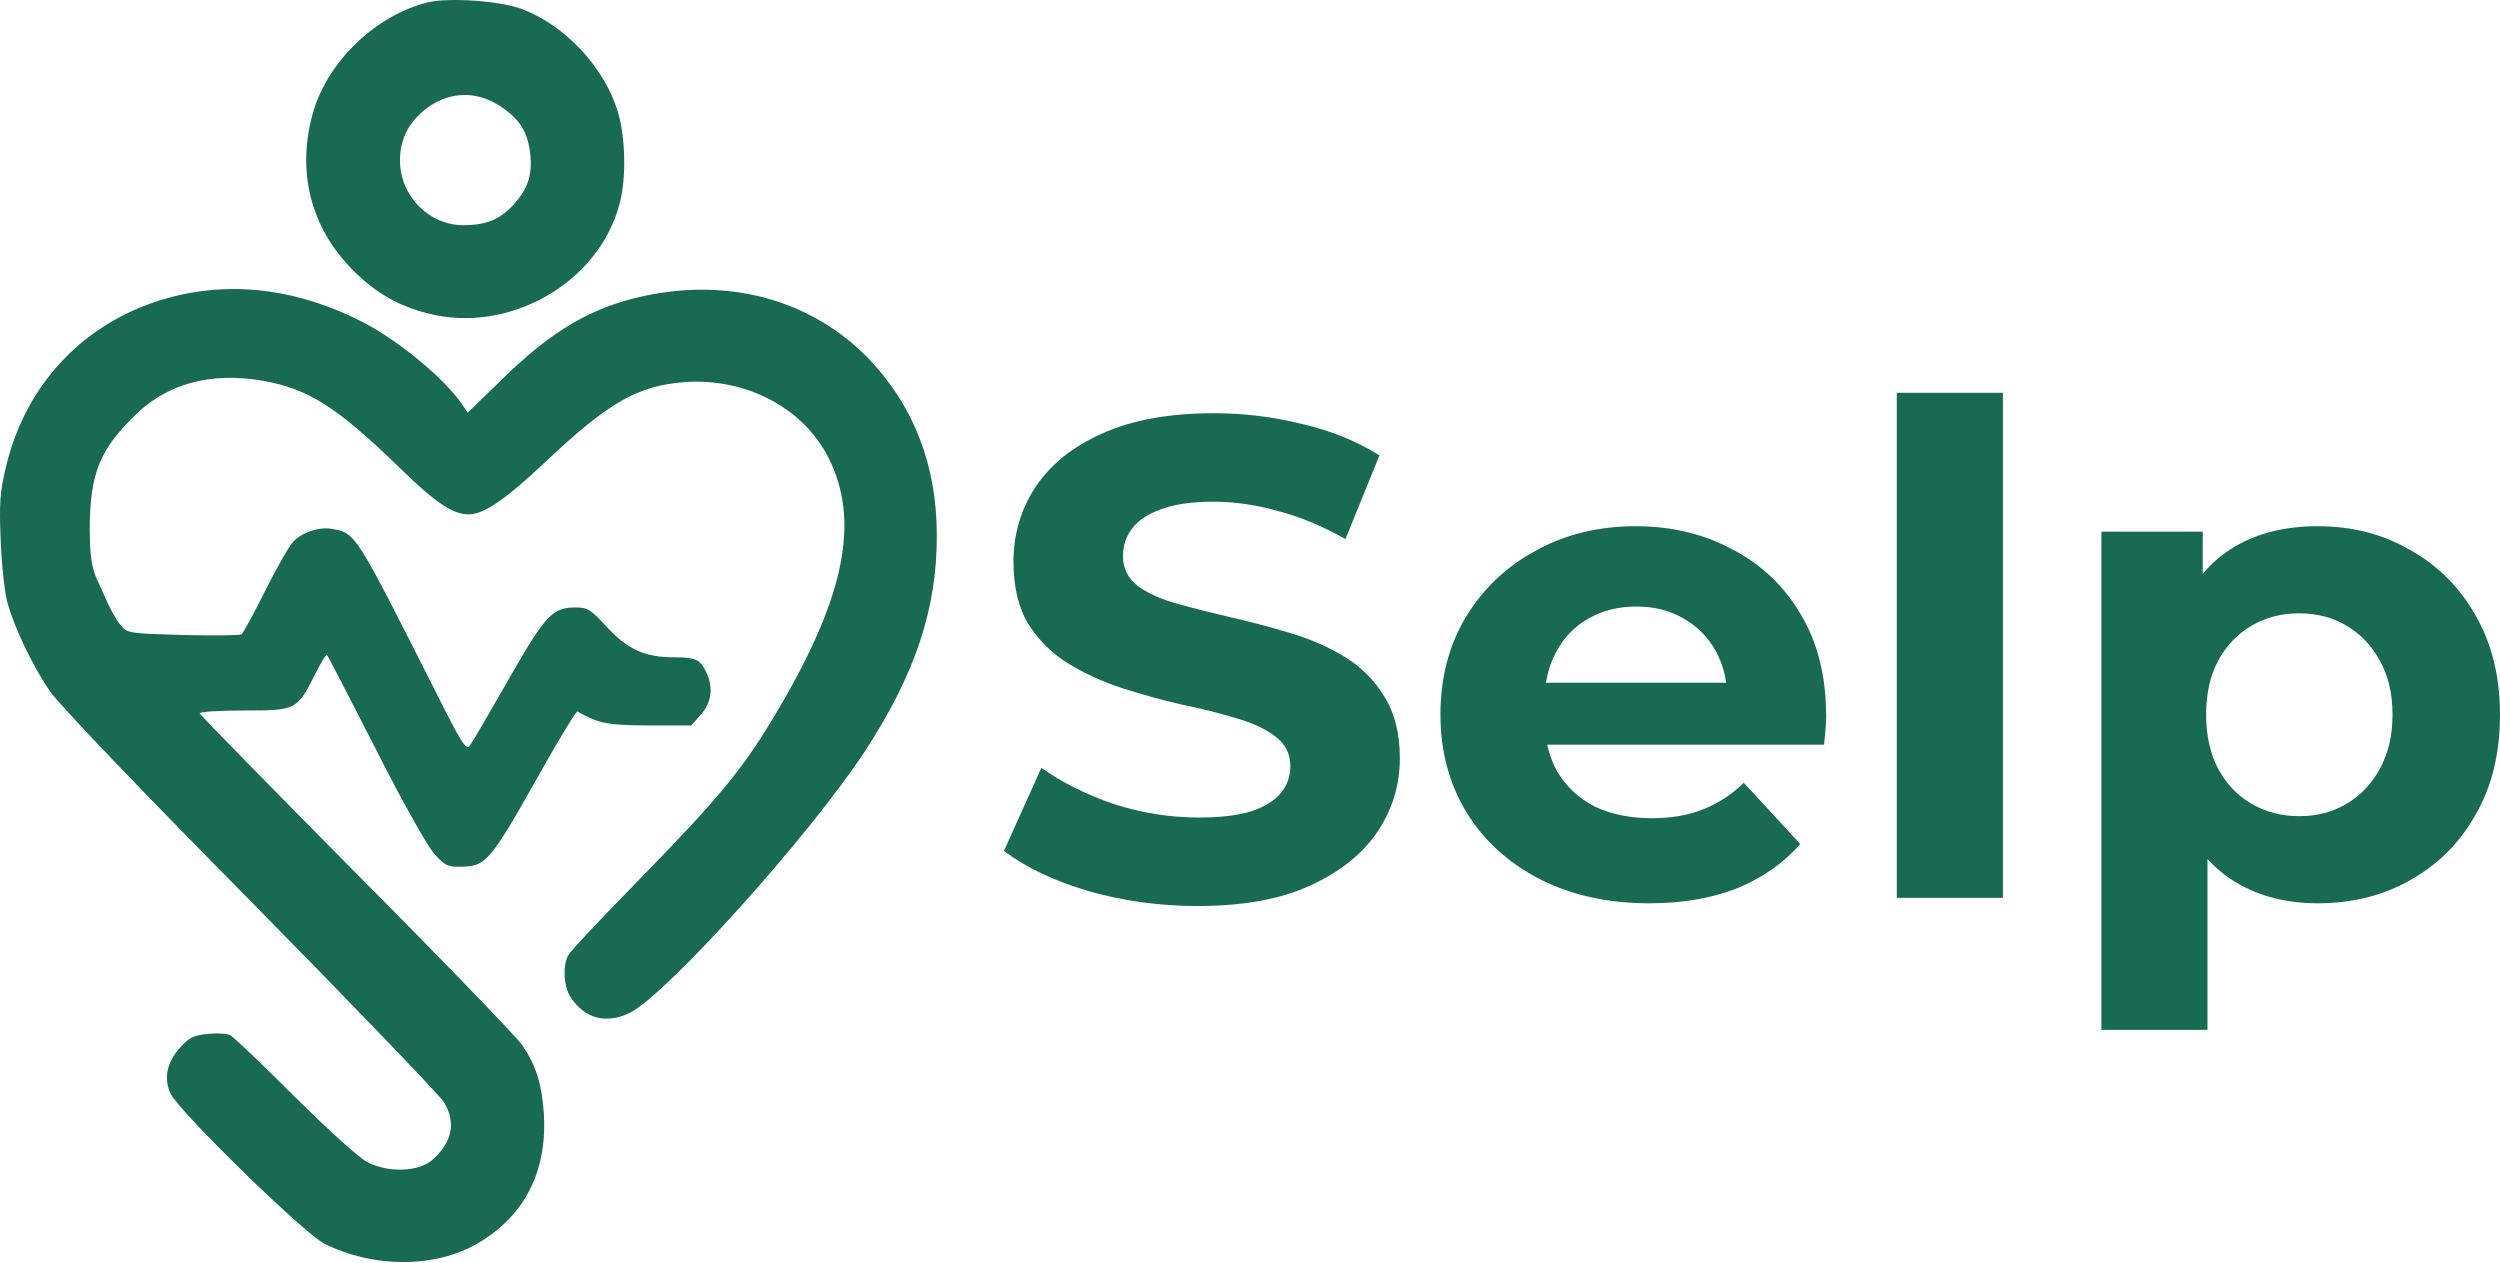
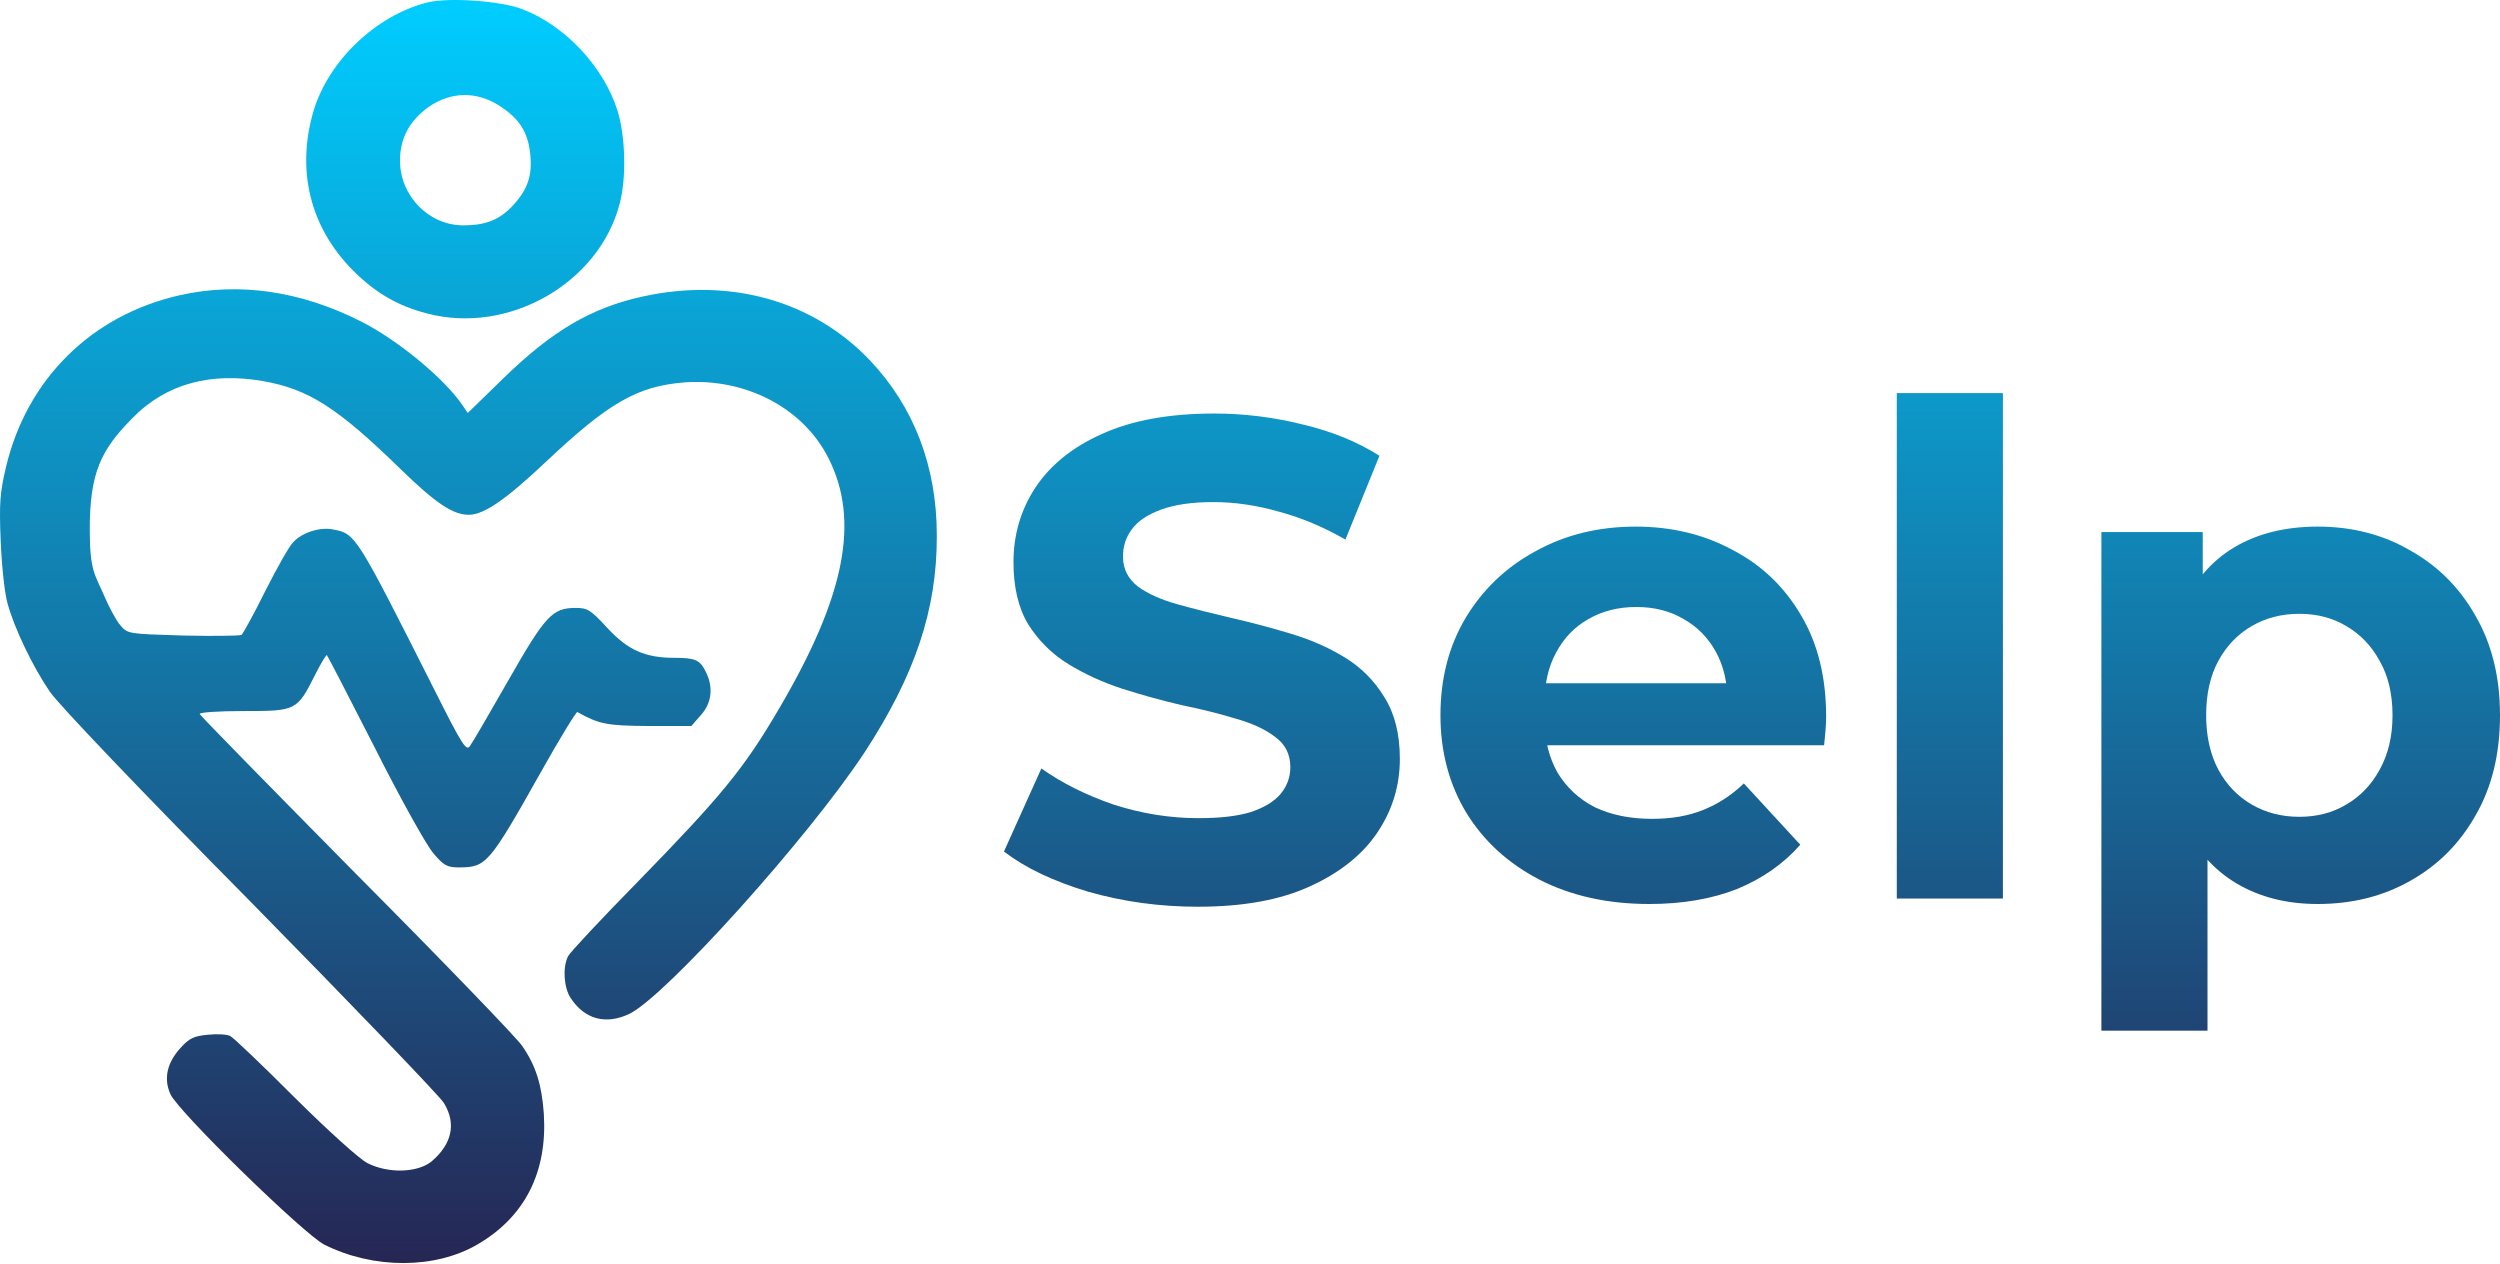
- <svg xmlns="http://www.w3.org/2000/svg" width="933" height="471" viewBox="0 0 933 471" fill="none">
-   <path d="M159.444 0.929C140.353 5.767 122.749 22.514 117.046 41.245C110.476 63.45 115.683 84.787 131.799 100.913C140.105 109.225 148.411 114.063 159.444 116.916C189.693 124.855 223.413 105.751 231.223 76.103C233.826 66.552 233.454 51.045 230.479 41.37C225.396 24.995 210.892 9.489 194.9 3.41C186.718 0.309 167.502 -1.055 159.444 0.929ZM186.098 39.261C193.784 44.099 197.007 49.185 197.875 57.372C198.743 65.311 197.007 70.521 191.552 76.475C186.594 81.934 181.263 84.043 172.957 84.043C160.064 84.043 149.279 73.126 149.279 59.853C149.279 51.417 152.998 44.719 160.312 39.633C168.494 34.175 177.792 34.051 186.098 39.261Z" fill="#186B52" />
-   <path d="M67.088 110.093C34.112 117.536 10.062 141.354 2.252 174.103C0.02 183.531 -0.351 187.5 0.268 201.89C0.64 211.07 1.756 221.614 2.872 225.211C5.351 234.267 12.169 248.533 18.616 257.96C21.715 262.55 52.46 294.803 93.494 336.236C131.677 375.063 164.157 408.805 165.645 411.286C170.356 418.977 168.744 426.544 161.058 433.118C155.851 437.336 144.942 437.708 137.132 433.739C134.156 432.25 122.503 421.706 109.982 409.301C97.957 397.268 87.172 386.972 85.932 386.352C84.816 385.731 81.097 385.483 77.626 385.855C72.419 386.352 70.683 387.096 67.336 390.817C62.254 396.4 61.014 402.354 63.617 408.06C66.84 414.883 113.329 460.161 121.015 464.131C139.363 473.31 162.422 473.31 178.29 464.007C195.894 453.711 204.324 437.088 202.96 415.379C202.216 404.587 199.985 397.392 194.902 390.073C193.042 387.22 165.273 358.44 133.165 326.188C101.18 293.811 74.775 266.892 74.527 266.272C74.279 265.651 81.221 265.155 91.015 265.155C110.602 265.155 110.85 265.031 117.668 251.51C119.776 247.292 121.759 244.067 122.007 244.315C122.255 244.563 130.313 260.069 139.859 278.801C149.281 297.532 159.198 315.271 161.678 318.124C165.521 322.714 166.885 323.458 171.1 323.458C181.513 323.458 182.381 322.466 201.968 287.732C208.91 275.327 215.109 265.279 215.481 265.527C223.663 270.117 226.638 270.613 242.011 270.737H258.003L261.598 266.644C265.689 262.054 266.309 256.1 263.333 250.393C261.226 246.052 259.366 245.307 251.68 245.307C240.771 245.307 234.324 242.454 226.638 234.143C220.44 227.444 219.324 226.7 214.861 226.7C206.183 226.7 203.58 229.429 189.695 253.743C182.629 266.148 176.182 277.188 175.314 278.305C173.951 280.165 172.215 277.312 162.298 257.588C132.793 199.161 132.793 199.037 124.239 197.424C119.28 196.432 112.585 198.665 109.362 202.262C107.875 203.751 103.288 211.938 98.949 220.497C94.734 229.057 90.643 236.376 90.147 236.748C89.527 237.12 79.733 237.244 68.328 236.996C47.749 236.376 47.625 236.376 44.898 233.15C43.286 231.29 40.559 226.204 38.699 221.738C35.476 214.295 33.497 212.93 33.497 197.424C33.497 176.088 37.803 167.675 49.332 156.015C62.349 142.617 79.237 138.873 98.081 142.098C115.065 145.075 125.85 151.898 149.405 174.847C162.546 187.624 168.992 191.966 174.943 191.966C180.521 191.966 188.579 186.508 203.704 172.242C227.134 150.161 237.919 143.959 255.523 142.594C278.334 140.982 299.781 152.146 309.202 170.878C320.98 194.199 315.401 222.358 290.731 264.287C277.59 286.74 269.036 297.036 237.796 329.041C224.407 342.686 212.754 355.091 212.01 356.58C209.902 360.673 210.398 368.364 213.001 372.21C218.208 380.149 226.142 382.258 234.944 378.04C248.581 371.342 301.764 312.294 322.591 280.661C341.435 251.882 349.741 227.32 349.617 199.657C349.617 173.855 341.063 151.65 324.575 134.283C303.376 112.078 272.383 103.395 239.779 110.589C220.564 114.807 205.935 123.491 187.959 140.982L174.571 154.007L172.463 150.906C165.521 140.858 148.165 126.592 134.528 119.769C112.09 108.481 89.155 105.131 67.088 110.093Z" fill="#186B52" />
-   <path d="M447.027 338.124C432.81 338.124 419.186 336.261 406.155 332.536C393.124 328.641 382.631 323.645 374.676 317.548L388.639 286.558C396.254 291.977 405.224 296.465 415.548 300.021C426.041 303.408 436.618 305.101 447.28 305.101C455.404 305.101 461.92 304.339 466.828 302.815C471.905 301.122 475.628 298.836 477.997 295.957C480.367 293.078 481.551 289.775 481.551 286.05C481.551 281.308 479.69 277.582 475.967 274.873C472.243 271.994 467.335 269.708 461.243 268.014C455.15 266.151 448.38 264.458 440.934 262.934C433.656 261.24 426.295 259.208 418.848 256.837C411.571 254.466 404.886 251.418 398.793 247.692C392.7 243.967 387.708 239.056 383.815 232.959C380.092 226.862 378.23 219.072 378.23 209.589C378.23 199.428 380.938 190.199 386.354 181.9C391.939 173.433 400.232 166.744 411.232 161.833C422.402 156.752 436.364 154.212 453.119 154.212C464.289 154.212 475.29 155.567 486.121 158.276C496.952 160.817 506.514 164.712 514.807 169.961L502.114 201.206C493.821 196.464 485.529 192.993 477.236 190.791C468.943 188.42 460.82 187.235 452.865 187.235C444.911 187.235 438.395 188.166 433.318 190.029C428.241 191.892 424.602 194.348 422.402 197.396C420.202 200.275 419.102 203.662 419.102 207.557C419.102 212.129 420.964 215.855 424.687 218.734C428.41 221.443 433.318 223.645 439.411 225.338C445.503 227.032 452.188 228.725 459.466 230.419C466.912 232.112 474.274 234.06 481.551 236.261C488.998 238.463 495.768 241.426 501.86 245.152C507.953 248.878 512.861 253.789 516.584 259.885C520.477 265.982 522.423 273.687 522.423 283.001C522.423 292.993 519.63 302.138 514.046 310.436C508.461 318.734 500.083 325.423 488.913 330.504C477.913 335.584 463.951 338.124 447.027 338.124Z" fill="#186B52" />
-   <path d="M615.512 337.108C599.942 337.108 586.234 334.06 574.387 327.963C562.709 321.867 553.655 313.569 547.224 303.069C540.793 292.4 537.577 280.292 537.577 266.744C537.577 253.027 540.708 240.918 546.97 230.419C553.401 219.75 562.117 211.452 573.118 205.525C584.118 199.428 596.557 196.38 610.435 196.38C623.805 196.38 635.821 199.259 646.483 205.017C657.315 210.605 665.861 218.734 672.123 229.403C678.385 239.902 681.516 252.519 681.516 267.252C681.516 268.776 681.431 270.554 681.262 272.587C681.093 274.449 680.924 276.228 680.754 277.921H569.817V254.805H659.938L644.706 261.664C644.706 254.551 643.268 248.37 640.391 243.12C637.513 237.87 633.536 233.806 628.459 230.927C623.382 227.879 617.459 226.354 610.689 226.354C603.919 226.354 597.911 227.879 592.665 230.927C587.588 233.806 583.611 237.955 580.733 243.374C577.856 248.624 576.418 254.89 576.418 262.172V268.268C576.418 275.719 578.026 282.324 581.241 288.082C584.626 293.67 589.28 297.989 595.203 301.037C601.296 303.916 608.404 305.355 616.528 305.355C623.805 305.355 630.151 304.255 635.567 302.053C641.152 299.852 646.229 296.549 650.799 292.146L671.869 315.008C665.607 322.121 657.738 327.625 648.26 331.52C638.783 335.245 627.867 337.108 615.512 337.108Z" fill="#186B52" />
-   <path d="M707.882 335.076V146.591H747.484V335.076H707.882Z" fill="#186B52" />
-   <path d="M864.966 337.108C853.457 337.108 843.387 334.568 834.756 329.488C826.125 324.407 819.355 316.702 814.447 306.371C809.709 295.872 807.339 282.663 807.339 266.744C807.339 250.656 809.624 237.447 814.193 227.116C818.763 216.786 825.363 209.081 833.995 204C842.626 198.92 852.949 196.38 864.966 196.38C877.828 196.38 889.336 199.343 899.49 205.271C909.814 211.028 917.938 219.157 923.861 229.657C929.954 240.156 933 252.519 933 266.744C933 281.139 929.954 293.586 923.861 304.085C917.938 314.585 909.814 322.714 899.49 328.471C889.336 334.229 877.828 337.108 864.966 337.108ZM784.238 384.356V198.412H822.063V226.354L821.302 266.998L823.84 307.388V384.356H784.238ZM858.111 304.593C864.712 304.593 870.55 303.069 875.628 300.021C880.874 296.973 885.02 292.654 888.067 287.066C891.282 281.308 892.89 274.534 892.89 266.744C892.89 258.785 891.282 252.011 888.067 246.422C885.02 240.834 880.874 236.515 875.628 233.467C870.55 230.419 864.712 228.895 858.111 228.895C851.511 228.895 845.587 230.419 840.341 233.467C835.095 236.515 830.948 240.834 827.902 246.422C824.856 252.011 823.332 258.785 823.332 266.744C823.332 274.534 824.856 281.308 827.902 287.066C830.948 292.654 835.095 296.973 840.341 300.021C845.587 303.069 851.511 304.593 858.111 304.593Z" fill="#186B52" />
+ <svg xmlns="http://www.w3.org/2000/svg" width="1150" height="581" viewBox="0 0 1150 581" fill="none">
+   <path d="M196.528 1.146C172.996 7.114 151.298 27.772 144.269 50.878C136.171 78.269 142.588 104.588 162.453 124.481C172.691 134.734 182.929 140.701 196.528 144.221C233.812 154.014 275.375 130.449 285.002 93.877C288.21 82.094 287.752 62.967 284.085 51.031C277.82 30.832 259.942 11.705 240.23 4.207C230.145 0.381 206.46 -1.302 196.528 1.146ZM229.381 48.43C238.855 54.398 242.828 60.672 243.897 70.771C244.967 80.564 242.828 86.991 236.104 94.336C229.992 101.069 223.422 103.67 213.184 103.67C197.292 103.67 183.998 90.204 183.998 73.831C183.998 63.426 188.582 55.163 197.598 48.889C207.683 42.156 219.143 42.003 229.381 48.43Z" fill="url(#paint0_linear_146_11)" />
+   <path d="M82.692 135.805C42.046 144.986 12.402 174.366 2.776 214.764C0.025 226.393 -0.433 231.29 0.331 249.04C0.789 260.364 2.164 273.371 3.54 277.808C6.596 288.979 15 306.576 22.946 318.206C26.766 323.868 64.661 363.653 115.239 414.762C162.303 462.657 202.337 504.279 204.171 507.34C209.977 516.827 207.991 526.161 198.517 534.271C192.099 539.474 178.653 539.933 169.026 535.036C165.359 533.2 150.995 520.193 135.562 504.891C120.74 490.048 107.446 477.347 105.918 476.582C104.543 475.817 99.959 475.511 95.68 475.97C89.263 476.582 87.123 477.5 82.998 482.091C76.733 488.977 75.205 496.322 78.413 503.361C82.386 511.777 139.688 567.63 149.162 572.526C171.777 583.85 200.198 583.85 219.757 572.373C241.455 559.673 251.846 539.168 250.165 512.389C249.248 499.076 246.498 490.201 240.233 481.173C237.941 477.654 203.713 442.153 164.136 402.367C124.713 362.429 92.166 329.223 91.86 328.458C91.555 327.693 100.112 327.081 112.183 327.081C136.326 327.081 136.632 326.928 145.036 310.249C147.634 305.046 150.078 301.068 150.384 301.374C150.69 301.68 160.622 320.807 172.388 343.913C184.001 367.019 196.225 388.901 199.281 392.421C204.018 398.083 205.699 399.001 210.894 399.001C223.73 399.001 224.799 397.777 248.942 354.931C257.499 339.629 265.14 327.234 265.598 327.54C275.683 333.202 279.35 333.814 298.298 333.967H318.01L322.441 328.917C327.484 323.256 328.248 315.911 324.58 308.872C321.983 303.516 319.691 302.598 310.217 302.598C296.77 302.598 288.824 299.078 279.35 288.826C271.71 280.563 270.335 279.645 264.834 279.645C254.138 279.645 250.929 283.011 233.815 313.003C225.105 328.305 217.159 341.924 216.09 343.301C214.409 345.597 212.27 342.077 200.045 317.747C163.678 245.674 163.678 245.521 153.135 243.532C147.022 242.308 138.771 245.062 134.798 249.5C132.964 251.336 127.311 261.435 121.963 271.994C116.767 282.552 111.725 291.58 111.113 292.039C110.349 292.498 98.278 292.651 84.22 292.345C58.855 291.58 58.702 291.58 55.34 287.602C53.354 285.306 49.992 279.033 47.7 273.524C43.727 264.343 41.288 262.659 41.288 243.532C41.288 217.212 46.596 206.835 60.806 192.451C76.851 175.925 97.667 171.306 120.893 175.284C141.827 178.957 155.121 187.373 184.154 215.682C200.351 231.443 208.297 236.799 215.631 236.799C222.507 236.799 232.44 230.066 251.082 212.468C279.962 185.231 293.256 177.58 314.954 175.897C343.07 173.907 369.505 187.679 381.118 210.785C395.634 239.553 388.758 274.289 358.35 326.01C342.153 353.707 331.609 366.407 293.103 405.887C276.6 422.719 262.236 438.021 261.32 439.857C258.722 444.907 259.333 454.394 262.542 459.138C268.96 468.931 278.739 471.533 289.588 466.33C306.397 458.067 371.949 385.229 397.62 346.209C420.847 310.708 431.084 280.41 430.932 246.286C430.932 214.458 420.388 187.067 400.065 165.644C373.936 138.253 335.735 127.542 295.548 136.417C271.863 141.62 253.832 152.331 231.676 173.907L215.173 189.974L212.575 186.149C204.018 173.754 182.626 156.157 165.817 147.741C138.16 133.816 109.891 129.684 82.692 135.805Z" fill="url(#paint1_linear_146_11)" />
+   <path d="M550.997 417.092C533.475 417.092 516.682 414.794 500.62 410.198C484.557 405.393 471.624 399.231 461.82 391.711L479.029 353.482C488.417 360.167 499.472 365.703 512.197 370.09C525.131 374.268 538.168 376.356 551.31 376.356C561.323 376.356 569.354 375.416 575.404 373.536C581.662 371.447 586.251 368.627 589.172 365.076C592.092 361.525 593.552 357.451 593.552 352.855C593.552 347.006 591.258 342.41 586.668 339.068C582.079 335.517 576.03 332.697 568.52 330.608C561.01 328.31 552.666 326.221 543.488 324.341C534.518 322.252 525.443 319.745 516.265 316.82C507.295 313.896 499.055 310.136 491.546 305.54C484.036 300.944 477.882 294.886 473.084 287.366C468.495 279.845 466.2 270.236 466.2 258.538C466.2 246.004 469.538 234.619 476.213 224.383C483.097 213.938 493.319 205.686 506.878 199.628C520.646 193.361 537.855 190.228 558.507 190.228C572.275 190.228 585.834 191.899 599.184 195.241C612.535 198.375 624.321 203.179 634.543 209.655L618.897 248.197C608.676 242.348 598.454 238.065 588.233 235.35C578.011 232.425 567.998 230.963 558.194 230.963C548.39 230.963 540.359 232.112 534.1 234.41C527.842 236.708 523.358 239.737 520.646 243.497C517.934 247.048 516.578 251.226 516.578 256.031C516.578 261.671 518.873 266.267 523.462 269.818C528.051 273.16 534.1 275.876 541.61 277.965C549.12 280.054 557.36 282.143 566.33 284.232C575.508 286.321 584.582 288.723 593.552 291.439C602.731 294.155 611.075 297.811 618.584 302.406C626.094 307.002 632.144 313.06 636.733 320.58C641.531 328.101 643.93 337.606 643.93 349.095C643.93 361.42 640.488 372.701 633.604 382.937C626.72 393.173 616.394 401.424 602.626 407.691C589.067 413.958 571.858 417.092 550.997 417.092Z" fill="url(#paint2_linear_146_11)" />
+   <path d="M758.67 415.838C739.479 415.838 722.582 412.078 707.98 404.558C693.586 397.037 682.426 386.801 674.499 373.85C666.572 360.689 662.609 345.753 662.609 329.041C662.609 312.12 666.468 297.184 674.186 284.232C682.113 271.071 692.856 260.835 706.415 253.524C719.974 246.004 735.307 242.243 752.412 242.243C768.892 242.243 783.702 245.795 796.844 252.897C810.195 259.791 820.729 269.818 828.448 282.979C836.166 295.93 840.025 311.493 840.025 329.668C840.025 331.548 839.921 333.741 839.712 336.248C839.503 338.546 839.295 340.739 839.086 342.828H702.347V314.314H813.428L794.654 322.774C794.654 314 792.881 306.375 789.334 299.9C785.788 293.424 780.886 288.41 774.628 284.859C768.37 281.099 761.069 279.218 752.725 279.218C744.381 279.218 736.975 281.099 730.509 284.859C724.251 288.41 719.348 293.528 715.802 300.213C712.256 306.689 710.483 314.418 710.483 323.401V330.921C710.483 340.113 712.465 348.26 716.428 355.362C720.6 362.256 726.337 367.583 733.638 371.343C741.147 374.894 749.909 376.67 759.922 376.67C768.891 376.67 776.714 375.312 783.389 372.596C790.273 369.881 796.531 365.807 802.164 360.376L828.135 388.577C820.416 397.351 810.716 404.14 799.035 408.945C787.353 413.54 773.898 415.838 758.67 415.838Z" fill="url(#paint3_linear_146_11)" />
+   <path d="M872.523 413.332V180.827H921.336V413.332H872.523Z" fill="url(#paint4_linear_146_11)" />
+   <path d="M1066.14 415.838C1051.96 415.838 1039.55 412.705 1028.91 406.438C1018.27 400.171 1009.92 390.666 1003.87 377.923C998.033 364.971 995.113 348.677 995.113 329.041C995.113 309.196 997.929 292.901 1003.56 280.159C1009.19 267.416 1017.33 257.911 1027.97 251.644C1038.61 245.377 1051.33 242.243 1066.14 242.243C1082 242.243 1096.18 245.899 1108.7 253.211C1121.42 260.313 1131.43 270.34 1138.74 283.292C1146.25 296.244 1150 311.493 1150 329.041C1150 346.797 1146.25 362.151 1138.74 375.103C1131.43 388.055 1121.42 398.082 1108.7 405.185C1096.18 412.287 1082 415.838 1066.14 415.838ZM966.638 474.121V244.75H1013.26V279.218L1012.32 329.354L1015.45 379.177V474.121H966.638ZM1057.69 375.73C1065.83 375.73 1073.03 373.85 1079.28 370.09C1085.75 366.329 1090.86 361.002 1094.62 354.109C1098.58 347.006 1100.56 338.65 1100.56 329.041C1100.56 319.223 1098.58 310.867 1094.62 303.973C1090.86 297.079 1085.75 291.752 1079.28 287.992C1073.03 284.232 1065.83 282.352 1057.69 282.352C1049.56 282.352 1042.26 284.232 1035.79 287.992C1029.32 291.752 1024.21 297.079 1020.46 303.973C1016.7 310.867 1014.83 319.223 1014.83 329.041C1014.83 338.65 1016.7 347.006 1020.46 354.109C1024.21 361.002 1029.32 366.329 1035.79 370.09C1042.26 373.85 1049.56 375.73 1057.69 375.73Z" fill="url(#paint5_linear_146_11)" />
+   <defs>
+     <linearGradient id="paint0_linear_146_11" x1="575" y1="0" x2="575" y2="581" gradientUnits="userSpaceOnUse">
+       <stop stop-color="#00CDFF" />
+       <stop offset="1" stop-color="#262654" />
+     </linearGradient>
+     <linearGradient id="paint1_linear_146_11" x1="575" y1="0" x2="575" y2="581" gradientUnits="userSpaceOnUse">
+       <stop stop-color="#00CDFF" />
+       <stop offset="1" stop-color="#262654" />
+     </linearGradient>
+     <linearGradient id="paint2_linear_146_11" x1="575" y1="0" x2="575" y2="581" gradientUnits="userSpaceOnUse">
+       <stop stop-color="#00CDFF" />
+       <stop offset="1" stop-color="#262654" />
+     </linearGradient>
+     <linearGradient id="paint3_linear_146_11" x1="575" y1="0" x2="575" y2="581" gradientUnits="userSpaceOnUse">
+       <stop stop-color="#00CDFF" />
+       <stop offset="1" stop-color="#262654" />
+     </linearGradient>
+     <linearGradient id="paint4_linear_146_11" x1="575" y1="0" x2="575" y2="581" gradientUnits="userSpaceOnUse">
+       <stop stop-color="#00CDFF" />
+       <stop offset="1" stop-color="#262654" />
+     </linearGradient>
+     <linearGradient id="paint5_linear_146_11" x1="575" y1="0" x2="575" y2="581" gradientUnits="userSpaceOnUse">
+       <stop stop-color="#00CDFF" />
+       <stop offset="1" stop-color="#262654" />
+     </linearGradient>
+   </defs>
</svg>
